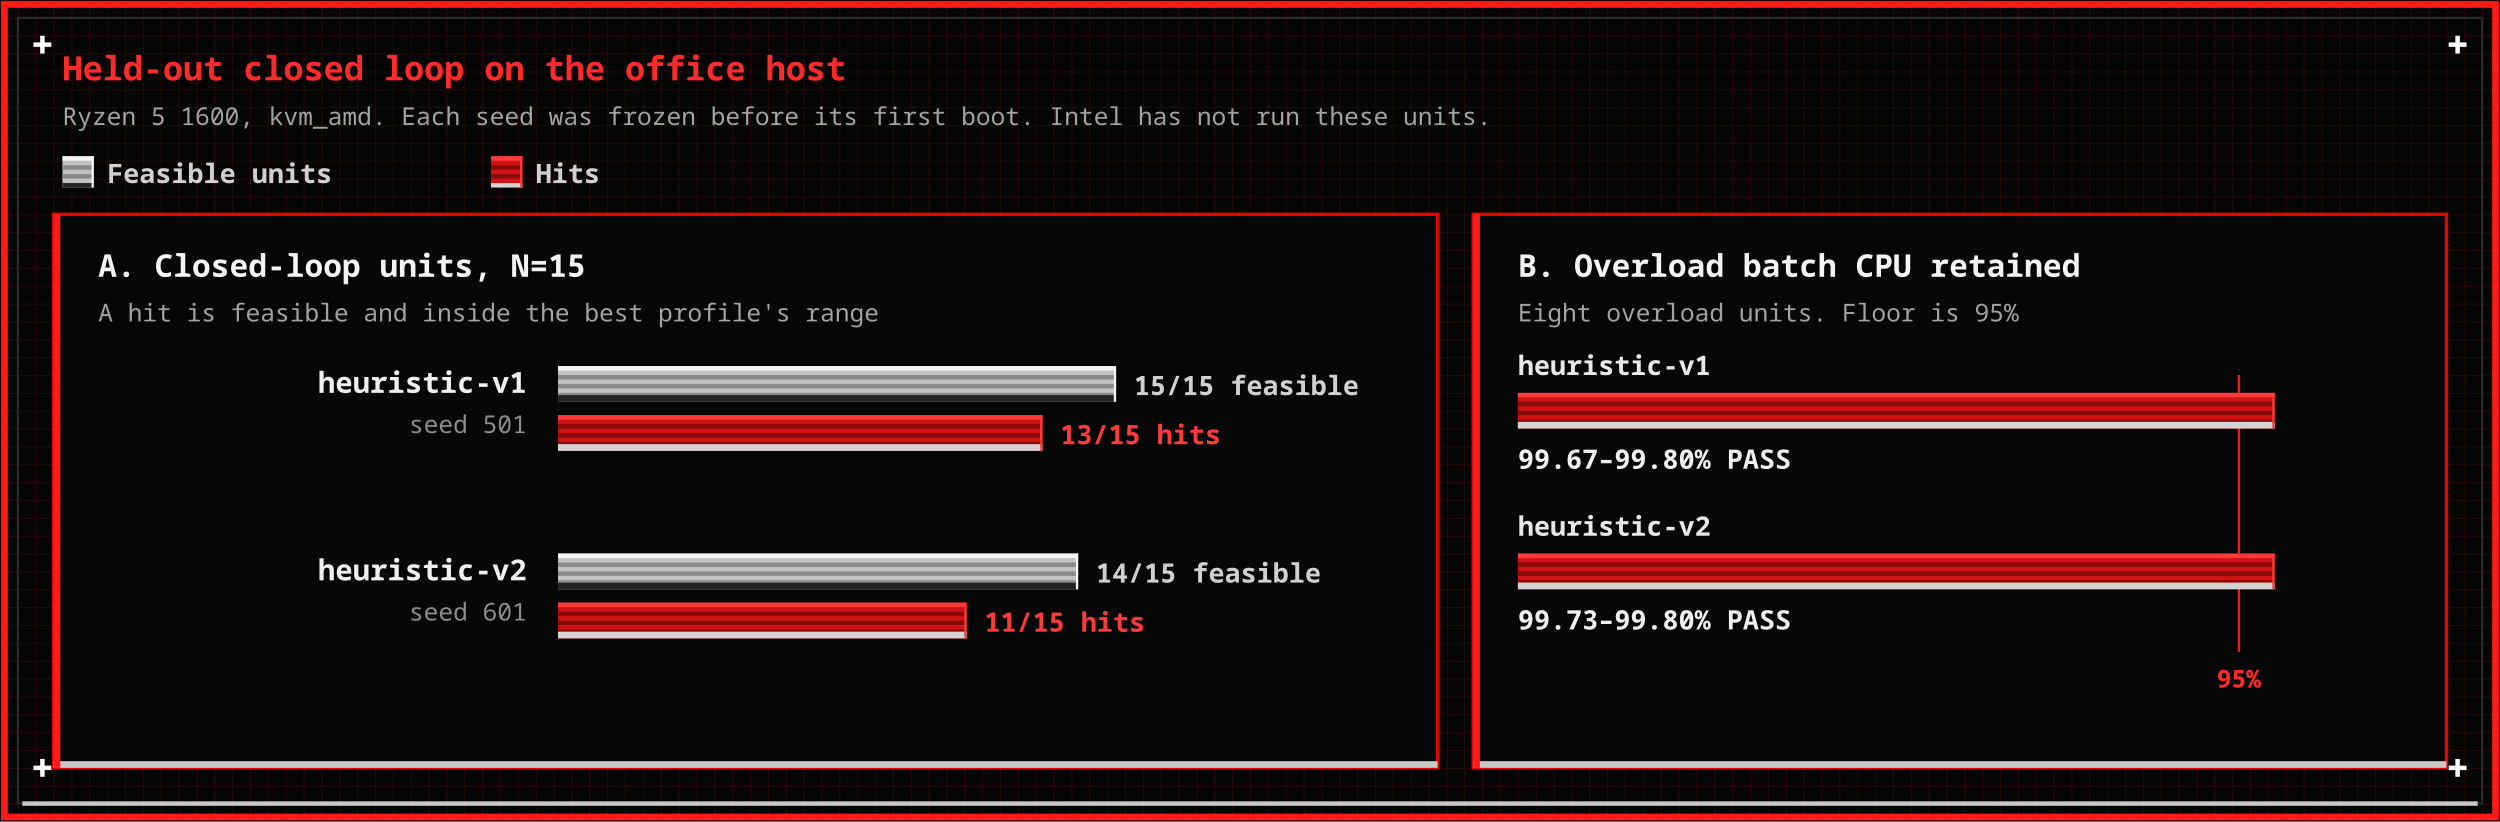
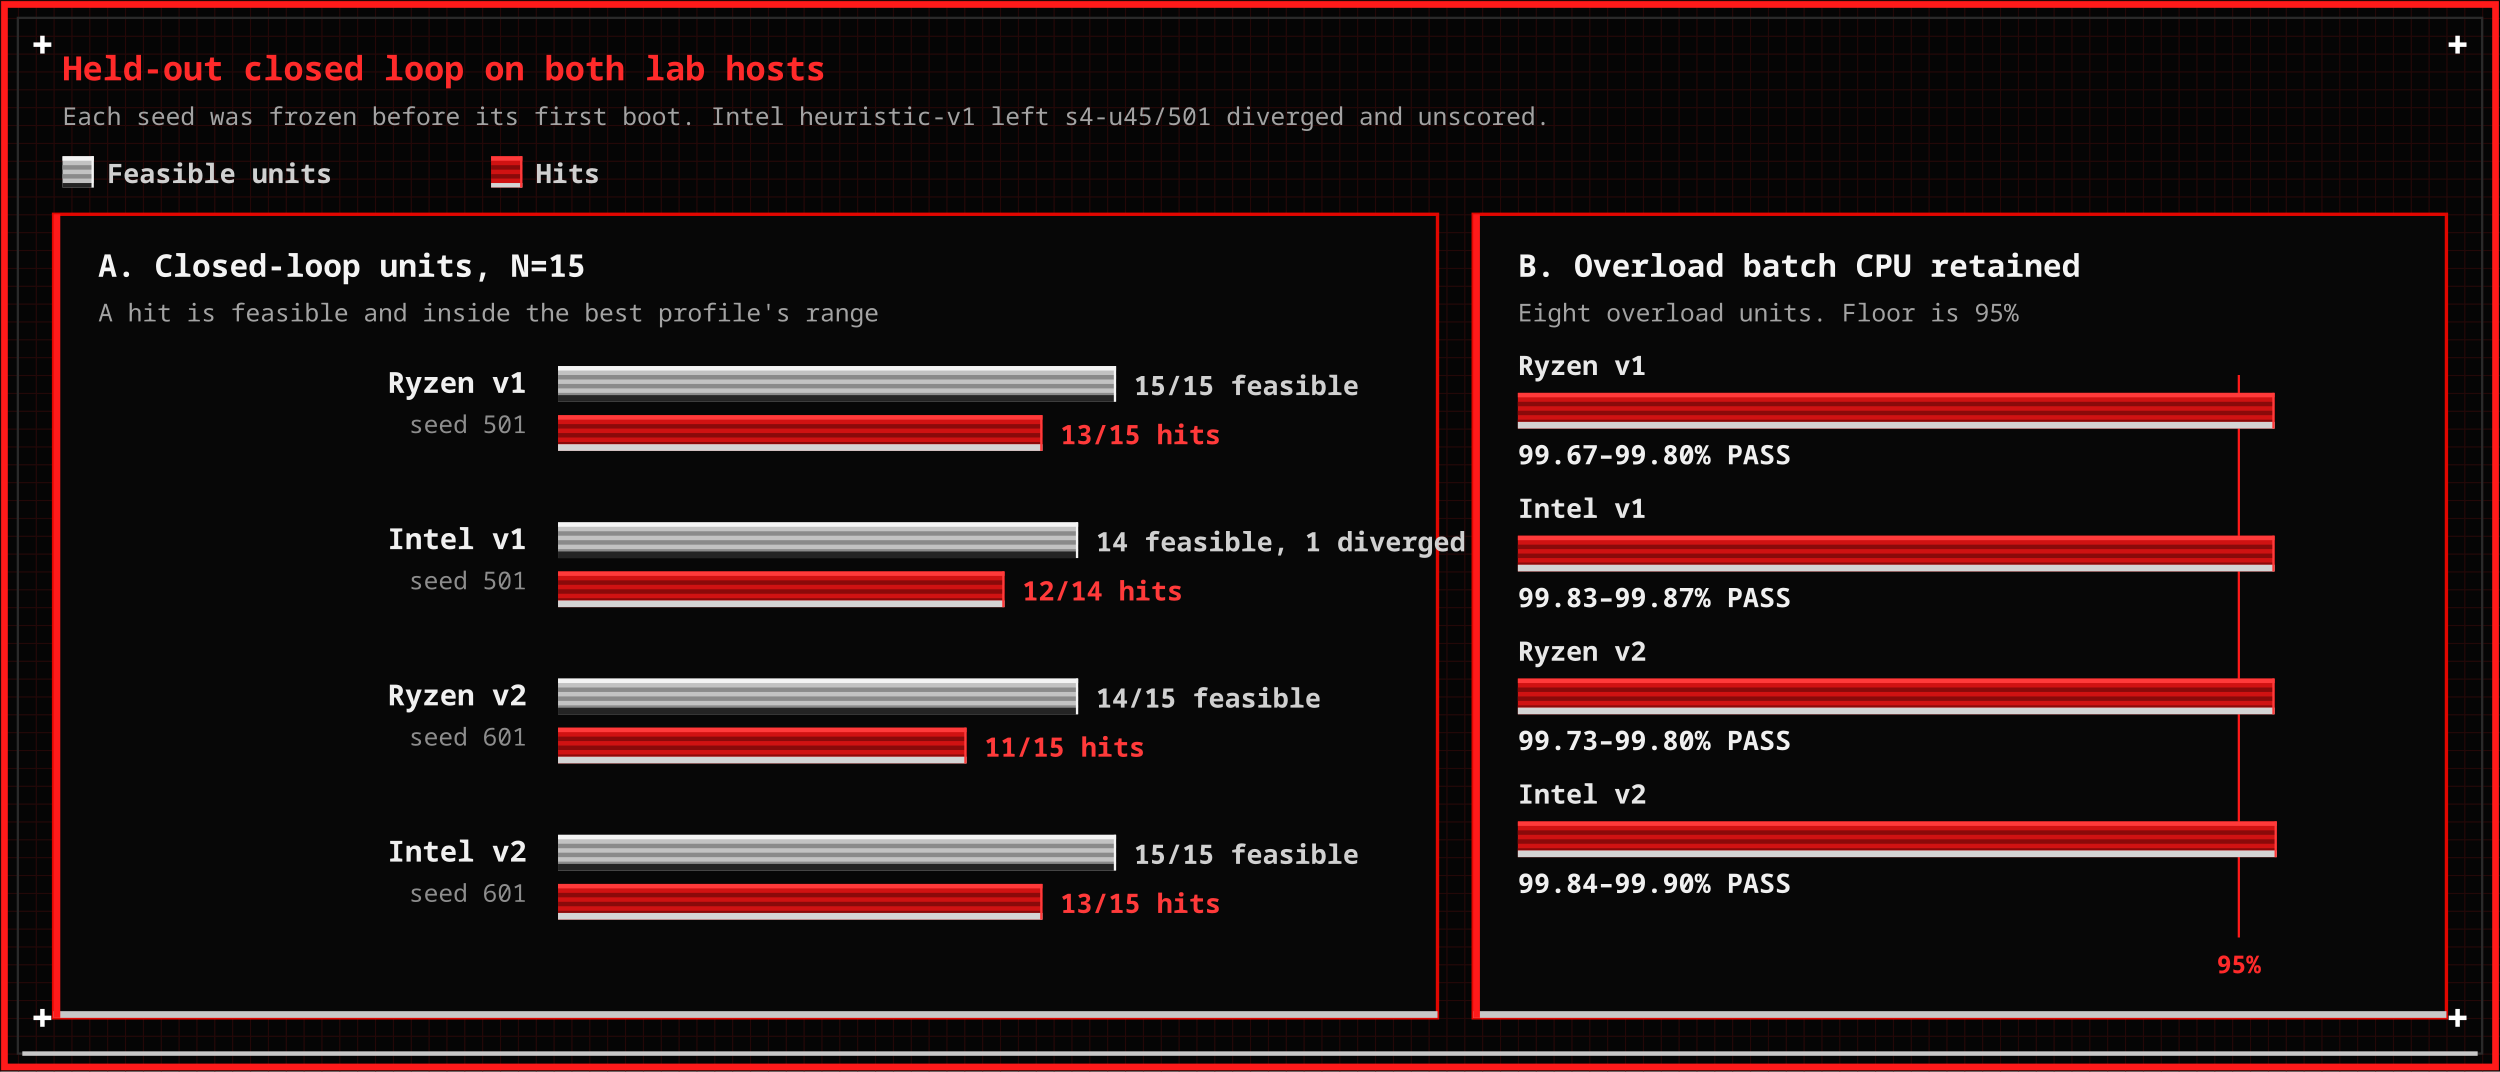
- <svg xmlns="http://www.w3.org/2000/svg" width="1120" height="368" viewBox="0 0 1120 368" font-family="'Noto Sans Mono', 'Liberation Mono', ui-monospace, monospace">
+ <svg xmlns="http://www.w3.org/2000/svg" width="1120" height="480" viewBox="0 0 1120 480" font-family="'Noto Sans Mono', 'Liberation Mono', ui-monospace, monospace">
  <defs>
    <pattern id="grid" width="8" height="8" patternUnits="userSpaceOnUse">
      <path d="M8 0 H0 V8" fill="none" stroke="#240808" stroke-width="1" />
    </pattern>
  </defs>
-   <rect width="1120" height="368" fill="#050505" />
-   <rect width="1120" height="368" fill="url(#grid)" />
-   <rect x="2" y="2" width="1116" height="364" fill="none" stroke="#ff1a1a" stroke-width="3" />
-   <rect x="8" y="8" width="1104" height="352" fill="none" stroke="#2a2a2a" stroke-width="1" />
-   <rect x="10" y="359" width="1100" height="2" fill="#c8c8c8" />
+   <rect width="1120" height="480" fill="#050505" />
+   <rect width="1120" height="480" fill="url(#grid)" />
+   <rect x="2" y="2" width="1116" height="476" fill="none" stroke="#ff1a1a" stroke-width="3" />
+   <rect x="8" y="8" width="1104" height="464" fill="none" stroke="#2a2a2a" stroke-width="1" />
+   <rect x="10" y="471" width="1100" height="2" fill="#c8c8c8" />
  <g fill="#ffffff">
    <rect x="18" y="16" width="2" height="8" />
    <rect x="15" y="19" width="8" height="2" />
    <rect x="1100" y="16" width="2" height="8" />
    <rect x="1097" y="19" width="8" height="2" />
-     <rect x="18" y="340" width="2" height="8" />
-     <rect x="15" y="343" width="8" height="2" />
-     <rect x="1100" y="340" width="2" height="8" />
-     <rect x="1097" y="343" width="8" height="2" />
+     <rect x="18" y="452" width="2" height="8" />
+     <rect x="15" y="455" width="8" height="2" />
+     <rect x="1100" y="452" width="2" height="8" />
+     <rect x="1097" y="455" width="8" height="2" />
  </g>
-   <text x="28" y="36" text-anchor="start" font-size="15" font-weight="800" fill="#ff2a2a">Held-out closed loop on the office host</text>
-   <text x="28" y="56" text-anchor="start" font-size="11" font-weight="500" fill="#a3a3a3">Ryzen 5 1600, kvm_amd. Each seed was frozen before its first boot. Intel has not run these units.</text>
+   <text x="28" y="36" text-anchor="start" font-size="15" font-weight="800" fill="#ff2a2a">Held-out closed loop on both lab hosts</text>
+   <text x="28" y="56" text-anchor="start" font-size="11" font-weight="500" fill="#a3a3a3">Each seed was frozen before its first boot. Intel heuristic-v1 left s4-u45/501 diverged and unscored.</text>
  <rect x="28" y="70" width="14" height="14" fill="#c2c2c2" />
  <rect x="28" y="74" width="14" height="2" fill="#8a8a8a" />
  <rect x="28" y="78" width="14" height="2" fill="#8a8a8a" />
  <rect x="28" y="70" width="14" height="2" fill="#f4f4f4" />
  <rect x="28" y="82" width="14" height="2" fill="#242424" />
  <rect x="41" y="70" width="1" height="14" fill="#f4f4f4" />
  <text x="48" y="82" text-anchor="start" font-size="12" font-weight="600" fill="#d0d0d0">Feasible units</text>
  <rect x="220" y="70" width="14" height="14" fill="#d01212" />
  <rect x="220" y="74" width="14" height="2" fill="#8a0a0a" />
  <rect x="220" y="78" width="14" height="2" fill="#8a0a0a" />
  <rect x="220" y="70" width="14" height="2" fill="#ff3a3a" />
  <rect x="220" y="82" width="14" height="2" fill="#d4d4d4" />
  <rect x="233" y="70" width="1" height="14" fill="#ff3a3a" />
  <text x="240" y="82" text-anchor="start" font-size="12" font-weight="600" fill="#d0d0d0">Hits</text>
-   <rect x="24" y="96" width="620" height="248" fill="#070707" stroke="#e10600" stroke-width="1.5" />
-   <rect x="24" y="341" width="620" height="3" fill="#c8c8c8" />
-   <rect x="24" y="96" width="3" height="248" fill="#ff1a1a" />
+   <rect x="24" y="96" width="620" height="360" fill="#070707" stroke="#e10600" stroke-width="1.5" />
+   <rect x="24" y="453" width="620" height="3" fill="#c8c8c8" />
+   <rect x="24" y="96" width="3" height="360" fill="#ff1a1a" />
  <text x="44" y="124" text-anchor="start" font-size="14" font-weight="800" fill="#f4f4f4">A. Closed-loop units, N=15</text>
  <text x="44" y="144" text-anchor="start" font-size="11" font-weight="500" fill="#a3a3a3">A hit is feasible and inside the best profile's range</text>
-   <text x="236" y="176" text-anchor="end" font-size="13" font-weight="700" fill="#f0f0f0">heuristic-v1</text>
+   <text x="236" y="176" text-anchor="end" font-size="13" font-weight="700" fill="#f0f0f0">Ryzen v1</text>
  <text x="236" y="194" text-anchor="end" font-size="11" font-weight="500" fill="#8d8d8d">seed 501</text>
  <rect x="250" y="164" width="250" height="16" fill="#c2c2c2" />
  <rect x="250" y="168" width="250" height="2" fill="#8a8a8a" />
  <rect x="250" y="172" width="250" height="2" fill="#8a8a8a" />
  <rect x="250" y="176" width="250" height="1" fill="#8a8a8a" />
  <rect x="250" y="164" width="250" height="2" fill="#f4f4f4" />
  <rect x="250" y="177" width="250" height="3" fill="#242424" />
  <rect x="499" y="164" width="1" height="16" fill="#f4f4f4" />
  <text x="508" y="177" text-anchor="start" font-size="12" font-weight="700" fill="#d0d0d0">15/15 feasible</text>
  <rect x="250" y="186" width="217" height="16" fill="#d01212" />
  <rect x="250" y="190" width="217" height="2" fill="#8a0a0a" />
  <rect x="250" y="194" width="217" height="2" fill="#8a0a0a" />
  <rect x="250" y="198" width="217" height="1" fill="#8a0a0a" />
  <rect x="250" y="186" width="217" height="2" fill="#ff3a3a" />
  <rect x="250" y="199" width="217" height="3" fill="#d4d4d4" />
  <rect x="466" y="186" width="1" height="16" fill="#ff3a3a" />
  <text x="475" y="199" text-anchor="start" font-size="12" font-weight="700" fill="#ff3a3a">13/15 hits</text>
-   <text x="236" y="260" text-anchor="end" font-size="13" font-weight="700" fill="#f0f0f0">heuristic-v2</text>
-   <text x="236" y="278" text-anchor="end" font-size="11" font-weight="500" fill="#8d8d8d">seed 601</text>
-   <rect x="250" y="248" width="233" height="16" fill="#c2c2c2" />
-   <rect x="250" y="252" width="233" height="2" fill="#8a8a8a" />
-   <rect x="250" y="256" width="233" height="2" fill="#8a8a8a" />
-   <rect x="250" y="260" width="233" height="1" fill="#8a8a8a" />
-   <rect x="250" y="248" width="233" height="2" fill="#f4f4f4" />
-   <rect x="250" y="261" width="233" height="3" fill="#242424" />
-   <rect x="482" y="248" width="1" height="16" fill="#f4f4f4" />
-   <text x="491" y="261" text-anchor="start" font-size="12" font-weight="700" fill="#d0d0d0">14/15 feasible</text>
-   <rect x="250" y="270" width="183" height="16" fill="#d01212" />
-   <rect x="250" y="274" width="183" height="2" fill="#8a0a0a" />
-   <rect x="250" y="278" width="183" height="2" fill="#8a0a0a" />
-   <rect x="250" y="282" width="183" height="1" fill="#8a0a0a" />
-   <rect x="250" y="270" width="183" height="2" fill="#ff3a3a" />
-   <rect x="250" y="283" width="183" height="3" fill="#d4d4d4" />
-   <rect x="432" y="270" width="1" height="16" fill="#ff3a3a" />
-   <text x="441" y="283" text-anchor="start" font-size="12" font-weight="700" fill="#ff3a3a">11/15 hits</text>
-   <rect x="660" y="96" width="436" height="248" fill="#070707" stroke="#e10600" stroke-width="1.5" />
-   <rect x="660" y="341" width="436" height="3" fill="#c8c8c8" />
-   <rect x="660" y="96" width="3" height="248" fill="#ff1a1a" />
+   <text x="236" y="246" text-anchor="end" font-size="13" font-weight="700" fill="#f0f0f0">Intel v1</text>
+   <text x="236" y="264" text-anchor="end" font-size="11" font-weight="500" fill="#8d8d8d">seed 501</text>
+   <rect x="250" y="234" width="233" height="16" fill="#c2c2c2" />
+   <rect x="250" y="238" width="233" height="2" fill="#8a8a8a" />
+   <rect x="250" y="242" width="233" height="2" fill="#8a8a8a" />
+   <rect x="250" y="246" width="233" height="1" fill="#8a8a8a" />
+   <rect x="250" y="234" width="233" height="2" fill="#f4f4f4" />
+   <rect x="250" y="247" width="233" height="3" fill="#242424" />
+   <rect x="482" y="234" width="1" height="16" fill="#f4f4f4" />
+   <text x="491" y="247" text-anchor="start" font-size="12" font-weight="700" fill="#d0d0d0">14 feasible, 1 diverged</text>
+   <rect x="250" y="256" width="200" height="16" fill="#d01212" />
+   <rect x="250" y="260" width="200" height="2" fill="#8a0a0a" />
+   <rect x="250" y="264" width="200" height="2" fill="#8a0a0a" />
+   <rect x="250" y="268" width="200" height="1" fill="#8a0a0a" />
+   <rect x="250" y="256" width="200" height="2" fill="#ff3a3a" />
+   <rect x="250" y="269" width="200" height="3" fill="#d4d4d4" />
+   <rect x="449" y="256" width="1" height="16" fill="#ff3a3a" />
+   <text x="458" y="269" text-anchor="start" font-size="12" font-weight="700" fill="#ff3a3a">12/14 hits</text>
+   <text x="236" y="316" text-anchor="end" font-size="13" font-weight="700" fill="#f0f0f0">Ryzen v2</text>
+   <text x="236" y="334" text-anchor="end" font-size="11" font-weight="500" fill="#8d8d8d">seed 601</text>
+   <rect x="250" y="304" width="233" height="16" fill="#c2c2c2" />
+   <rect x="250" y="308" width="233" height="2" fill="#8a8a8a" />
+   <rect x="250" y="312" width="233" height="2" fill="#8a8a8a" />
+   <rect x="250" y="316" width="233" height="1" fill="#8a8a8a" />
+   <rect x="250" y="304" width="233" height="2" fill="#f4f4f4" />
+   <rect x="250" y="317" width="233" height="3" fill="#242424" />
+   <rect x="482" y="304" width="1" height="16" fill="#f4f4f4" />
+   <text x="491" y="317" text-anchor="start" font-size="12" font-weight="700" fill="#d0d0d0">14/15 feasible</text>
+   <rect x="250" y="326" width="183" height="16" fill="#d01212" />
+   <rect x="250" y="330" width="183" height="2" fill="#8a0a0a" />
+   <rect x="250" y="334" width="183" height="2" fill="#8a0a0a" />
+   <rect x="250" y="338" width="183" height="1" fill="#8a0a0a" />
+   <rect x="250" y="326" width="183" height="2" fill="#ff3a3a" />
+   <rect x="250" y="339" width="183" height="3" fill="#d4d4d4" />
+   <rect x="432" y="326" width="1" height="16" fill="#ff3a3a" />
+   <text x="441" y="339" text-anchor="start" font-size="12" font-weight="700" fill="#ff3a3a">11/15 hits</text>
+   <text x="236" y="386" text-anchor="end" font-size="13" font-weight="700" fill="#f0f0f0">Intel v2</text>
+   <text x="236" y="404" text-anchor="end" font-size="11" font-weight="500" fill="#8d8d8d">seed 601</text>
+   <rect x="250" y="374" width="250" height="16" fill="#c2c2c2" />
+   <rect x="250" y="378" width="250" height="2" fill="#8a8a8a" />
+   <rect x="250" y="382" width="250" height="2" fill="#8a8a8a" />
+   <rect x="250" y="386" width="250" height="1" fill="#8a8a8a" />
+   <rect x="250" y="374" width="250" height="2" fill="#f4f4f4" />
+   <rect x="250" y="387" width="250" height="3" fill="#242424" />
+   <rect x="499" y="374" width="1" height="16" fill="#f4f4f4" />
+   <text x="508" y="387" text-anchor="start" font-size="12" font-weight="700" fill="#d0d0d0">15/15 feasible</text>
+   <rect x="250" y="396" width="217" height="16" fill="#d01212" />
+   <rect x="250" y="400" width="217" height="2" fill="#8a0a0a" />
+   <rect x="250" y="404" width="217" height="2" fill="#8a0a0a" />
+   <rect x="250" y="408" width="217" height="1" fill="#8a0a0a" />
+   <rect x="250" y="396" width="217" height="2" fill="#ff3a3a" />
+   <rect x="250" y="409" width="217" height="3" fill="#d4d4d4" />
+   <rect x="466" y="396" width="1" height="16" fill="#ff3a3a" />
+   <text x="475" y="409" text-anchor="start" font-size="12" font-weight="700" fill="#ff3a3a">13/15 hits</text>
+   <rect x="660" y="96" width="436" height="360" fill="#070707" stroke="#e10600" stroke-width="1.5" />
+   <rect x="660" y="453" width="436" height="3" fill="#c8c8c8" />
+   <rect x="660" y="96" width="3" height="360" fill="#ff1a1a" />
  <text x="680" y="124" text-anchor="start" font-size="14" font-weight="800" fill="#f4f4f4">B. Overload batch CPU retained</text>
  <text x="680" y="144" text-anchor="start" font-size="11" font-weight="500" fill="#a3a3a3">Eight overload units. Floor is 95%</text>
-   <line x1="1003" y1="168" x2="1003" y2="292" stroke="#ff1a1a" stroke-width="1" />
-   <text x="1003" y="308" text-anchor="middle" font-size="11" font-weight="700" fill="#ff2a2a">95%</text>
-   <text x="680" y="168" text-anchor="start" font-size="12" font-weight="700" fill="#e8e8e8">heuristic-v1</text>
+   <line x1="1003" y1="168" x2="1003" y2="420" stroke="#ff1a1a" stroke-width="1" />
+   <text x="1003" y="436" text-anchor="middle" font-size="11" font-weight="700" fill="#ff2a2a">95%</text>
+   <text x="680" y="168" text-anchor="start" font-size="12" font-weight="700" fill="#e8e8e8">Ryzen v1</text>
  <rect x="680" y="176" width="339" height="16" fill="#d01212" />
  <rect x="680" y="180" width="339" height="2" fill="#8a0a0a" />
  <rect x="680" y="184" width="339" height="2" fill="#8a0a0a" />
  <rect x="680" y="188" width="339" height="1" fill="#8a0a0a" />
  <rect x="680" y="176" width="339" height="2" fill="#ff3a3a" />
  <rect x="680" y="189" width="339" height="3" fill="#d4d4d4" />
  <rect x="1018" y="176" width="1" height="16" fill="#ff3a3a" />
-   <text x="680" y="210" text-anchor="start" font-size="12" font-weight="700" fill="#f0f0f0">99.67–99.80%   PASS</text>
-   <text x="680" y="240" text-anchor="start" font-size="12" font-weight="700" fill="#e8e8e8">heuristic-v2</text>
-   <rect x="680" y="248" width="339" height="16" fill="#d01212" />
-   <rect x="680" y="252" width="339" height="2" fill="#8a0a0a" />
-   <rect x="680" y="256" width="339" height="2" fill="#8a0a0a" />
-   <rect x="680" y="260" width="339" height="1" fill="#8a0a0a" />
-   <rect x="680" y="248" width="339" height="2" fill="#ff3a3a" />
-   <rect x="680" y="261" width="339" height="3" fill="#d4d4d4" />
-   <rect x="1018" y="248" width="1" height="16" fill="#ff3a3a" />
-   <text x="680" y="282" text-anchor="start" font-size="12" font-weight="700" fill="#f0f0f0">99.73–99.80%   PASS</text>
+   <text x="680" y="208" text-anchor="start" font-size="12" font-weight="700" fill="#f0f0f0">99.67–99.80%   PASS</text>
+   <text x="680" y="232" text-anchor="start" font-size="12" font-weight="700" fill="#e8e8e8">Intel v1</text>
+   <rect x="680" y="240" width="339" height="16" fill="#d01212" />
+   <rect x="680" y="244" width="339" height="2" fill="#8a0a0a" />
+   <rect x="680" y="248" width="339" height="2" fill="#8a0a0a" />
+   <rect x="680" y="252" width="339" height="1" fill="#8a0a0a" />
+   <rect x="680" y="240" width="339" height="2" fill="#ff3a3a" />
+   <rect x="680" y="253" width="339" height="3" fill="#d4d4d4" />
+   <rect x="1018" y="240" width="1" height="16" fill="#ff3a3a" />
+   <text x="680" y="272" text-anchor="start" font-size="12" font-weight="700" fill="#f0f0f0">99.83–99.87%   PASS</text>
+   <text x="680" y="296" text-anchor="start" font-size="12" font-weight="700" fill="#e8e8e8">Ryzen v2</text>
+   <rect x="680" y="304" width="339" height="16" fill="#d01212" />
+   <rect x="680" y="308" width="339" height="2" fill="#8a0a0a" />
+   <rect x="680" y="312" width="339" height="2" fill="#8a0a0a" />
+   <rect x="680" y="316" width="339" height="1" fill="#8a0a0a" />
+   <rect x="680" y="304" width="339" height="2" fill="#ff3a3a" />
+   <rect x="680" y="317" width="339" height="3" fill="#d4d4d4" />
+   <rect x="1018" y="304" width="1" height="16" fill="#ff3a3a" />
+   <text x="680" y="336" text-anchor="start" font-size="12" font-weight="700" fill="#f0f0f0">99.73–99.80%   PASS</text>
+   <text x="680" y="360" text-anchor="start" font-size="12" font-weight="700" fill="#e8e8e8">Intel v2</text>
+   <rect x="680" y="368" width="340" height="16" fill="#d01212" />
+   <rect x="680" y="372" width="340" height="2" fill="#8a0a0a" />
+   <rect x="680" y="376" width="340" height="2" fill="#8a0a0a" />
+   <rect x="680" y="380" width="340" height="1" fill="#8a0a0a" />
+   <rect x="680" y="368" width="340" height="2" fill="#ff3a3a" />
+   <rect x="680" y="381" width="340" height="3" fill="#d4d4d4" />
+   <rect x="1019" y="368" width="1" height="16" fill="#ff3a3a" />
+   <text x="680" y="400" text-anchor="start" font-size="12" font-weight="700" fill="#f0f0f0">99.84–99.90%   PASS</text>
</svg>
